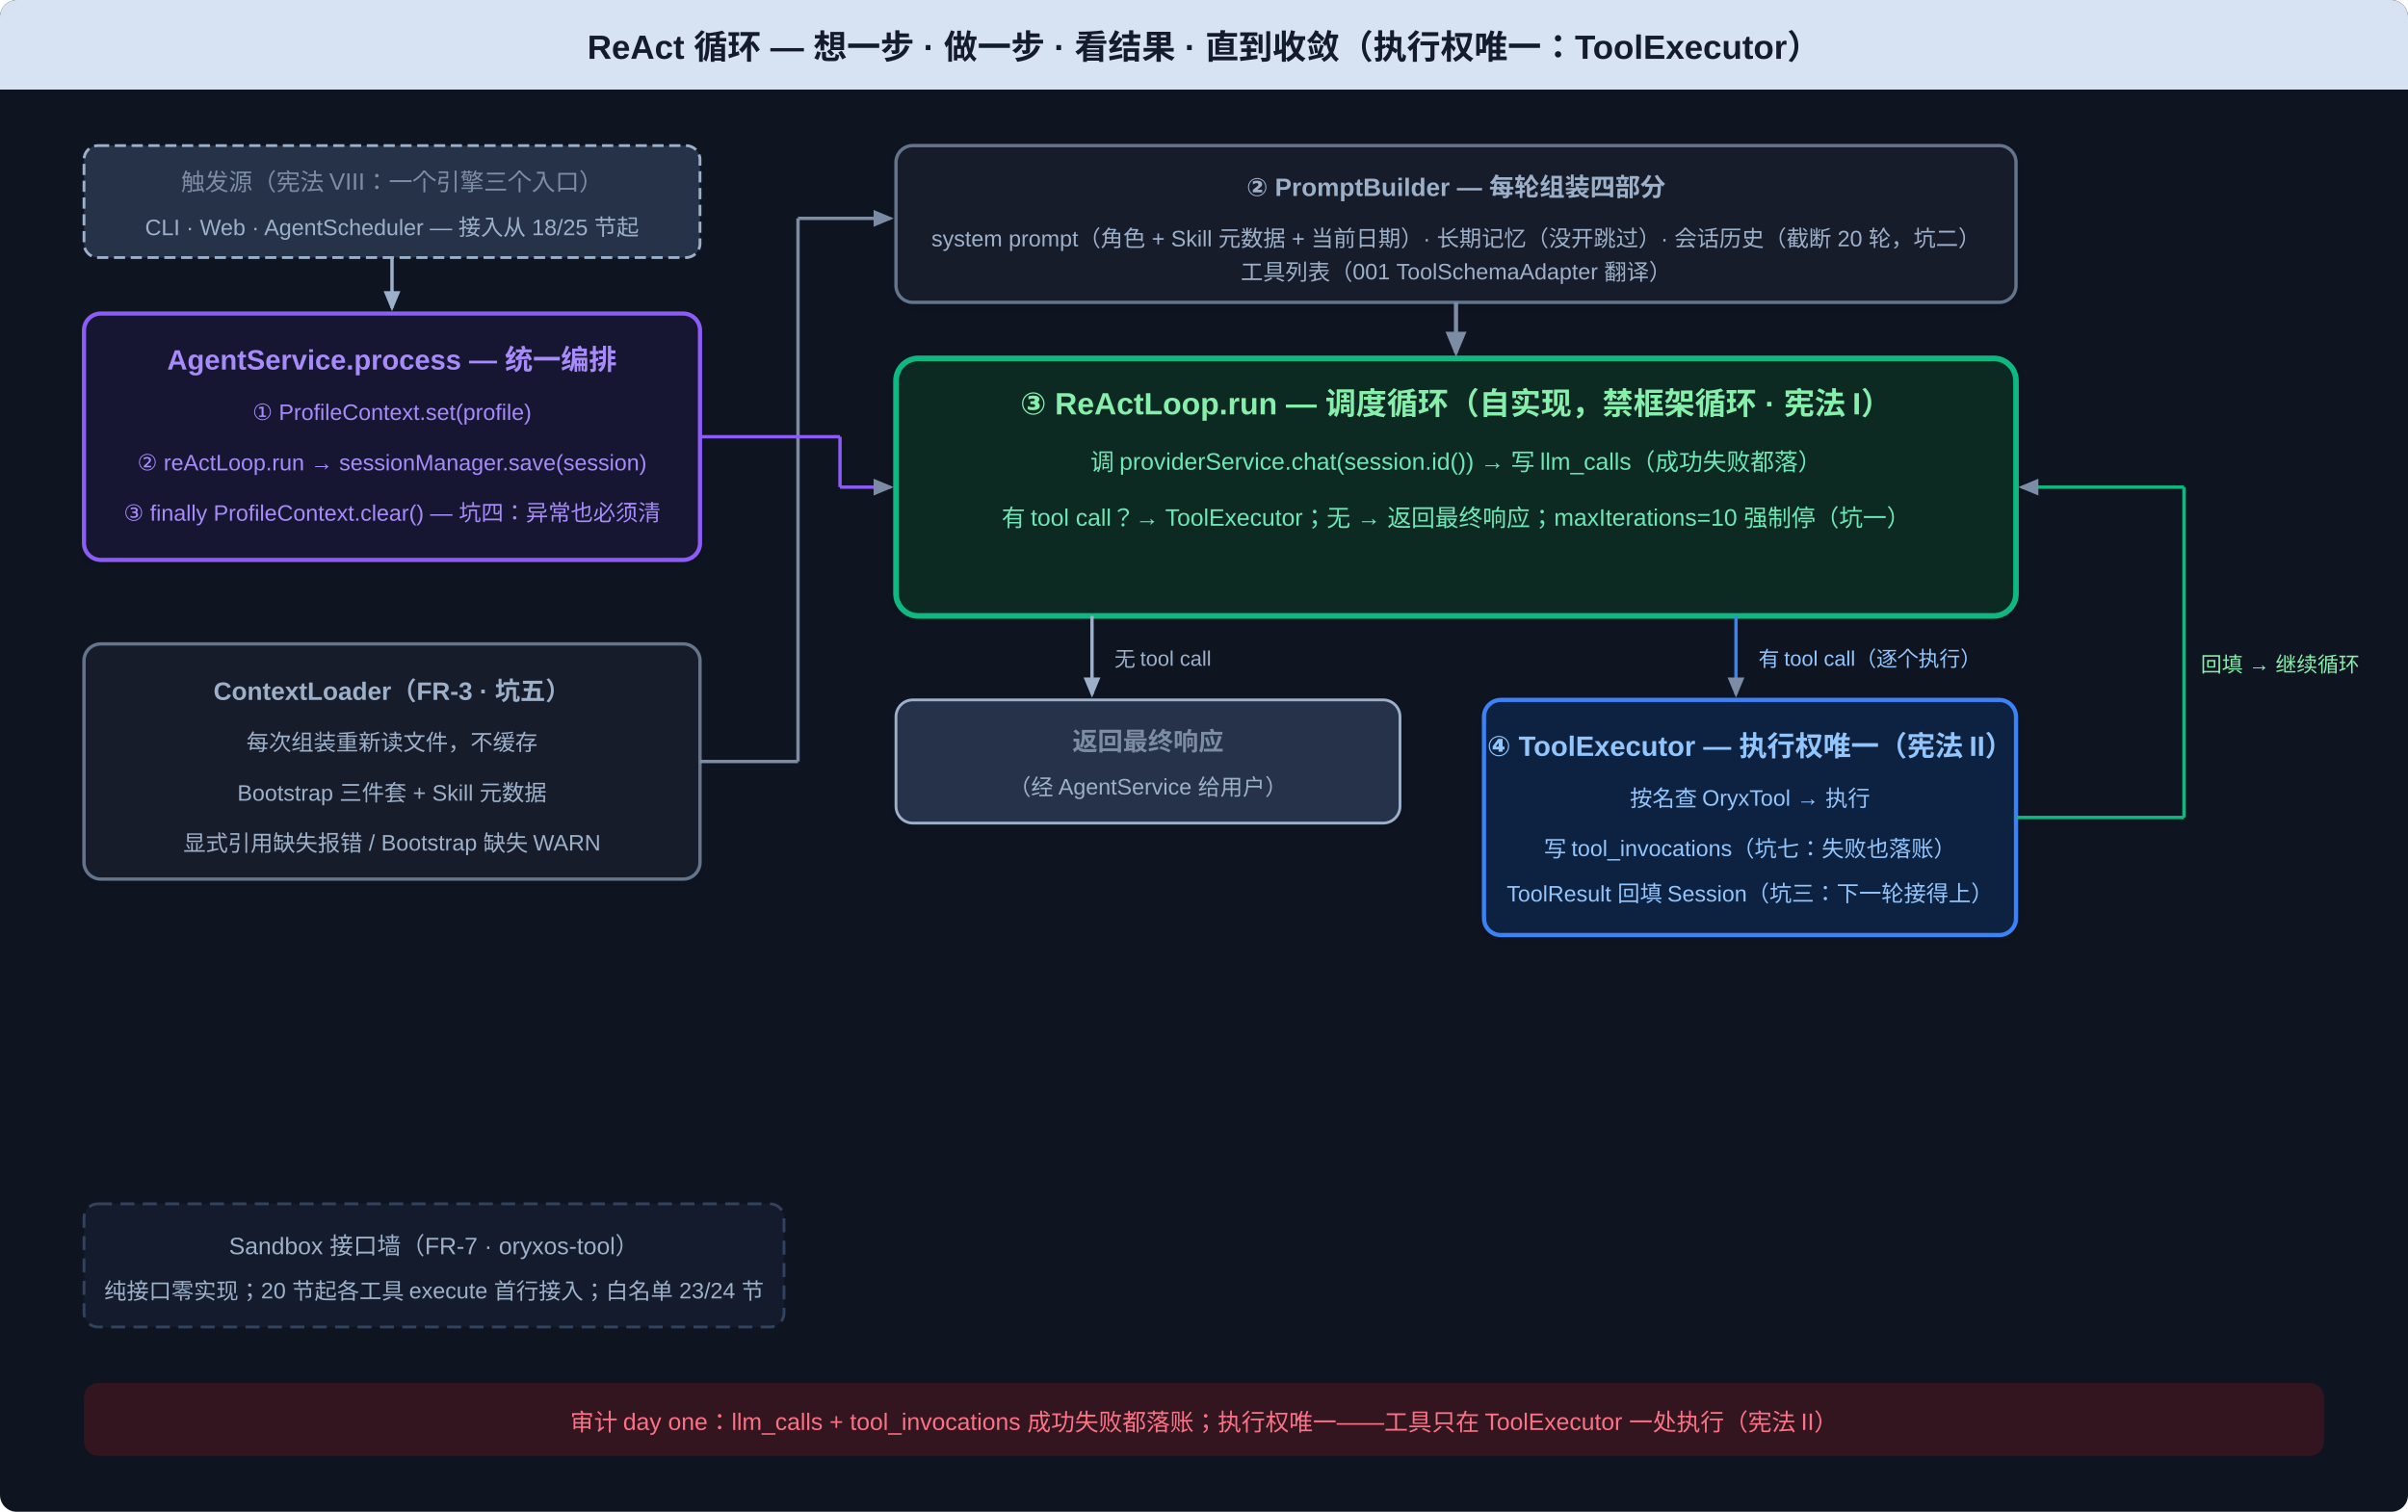
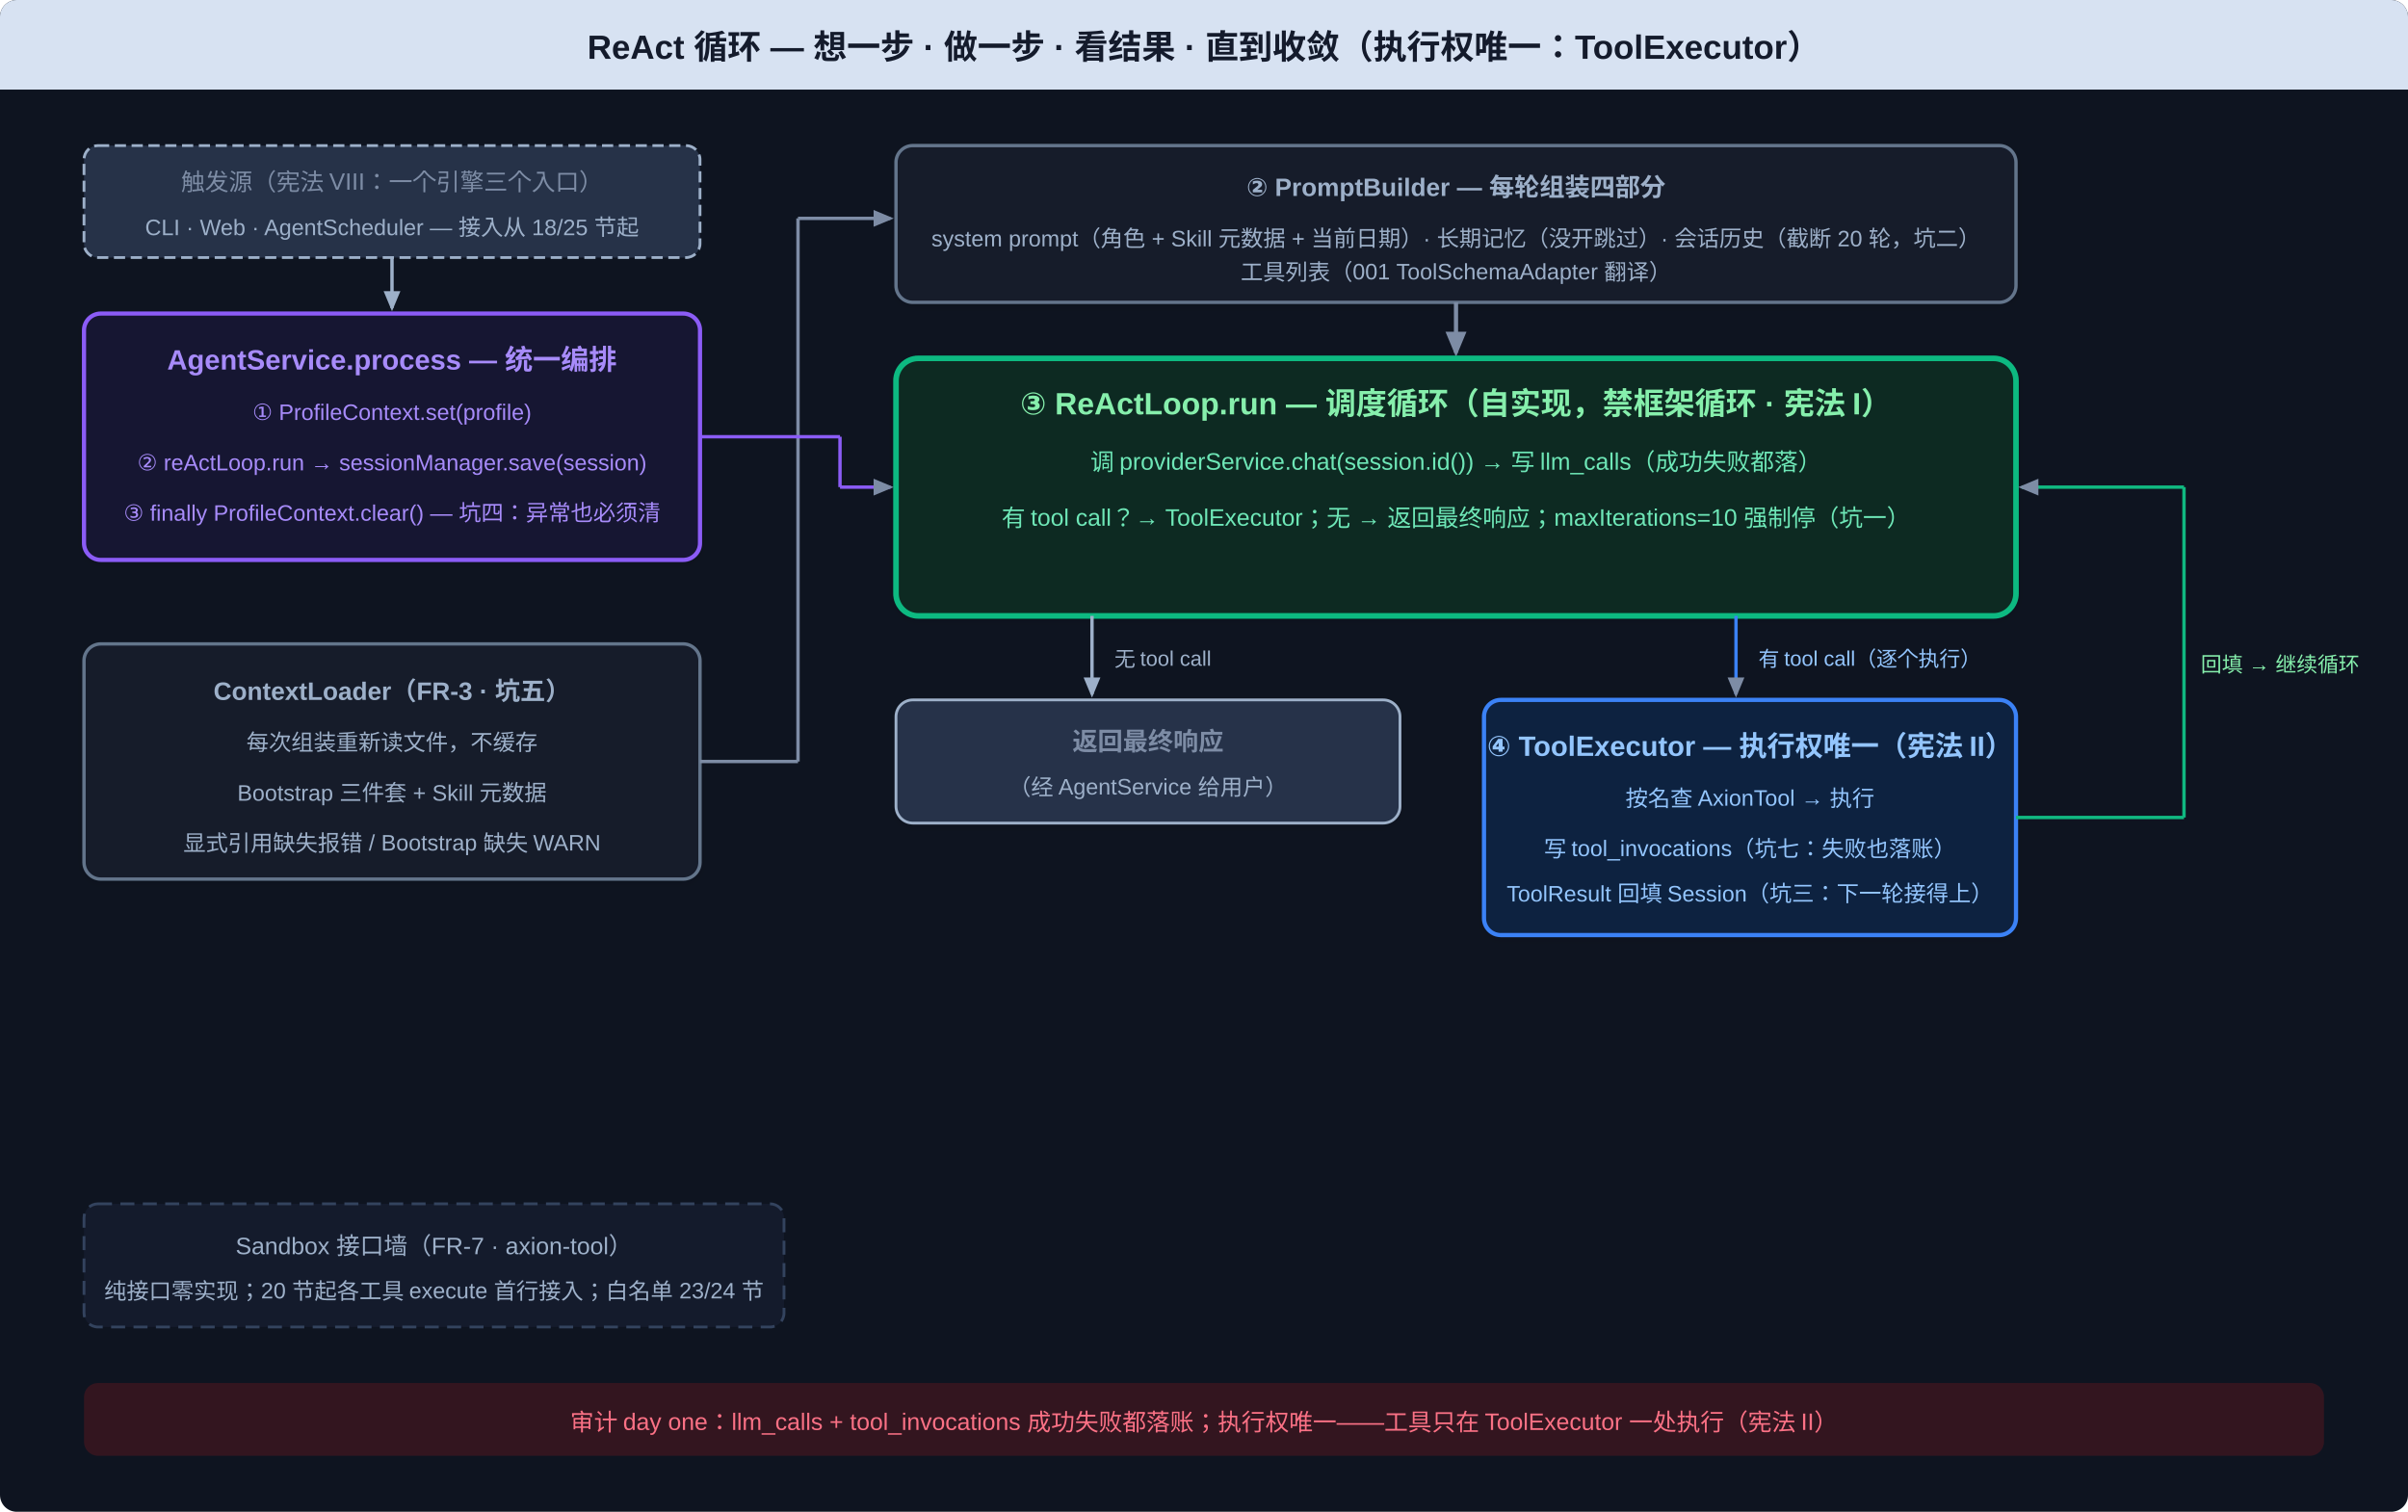
<svg xmlns="http://www.w3.org/2000/svg" viewBox="0 0 860 540" font-family="Arial, sans-serif">
  <defs>
    <marker id="a" markerWidth="6" markerHeight="5" refX="5" refY="2.5" orient="auto">
      <path d="M0,0 L6,2.5 L0,5 Z" fill="#7d8ca5" />
    </marker>
    <marker id="aGray" markerWidth="6" markerHeight="5" refX="5" refY="2.5" orient="auto">
      <path d="M0,0 L6,2.5 L0,5 Z" fill="#9db0c9" />
    </marker>
    <filter id="sh">
      <feDropShadow dx="0" dy="1" stdDeviation="1.5" flood-opacity="0.08" />
    </filter>
  </defs>
  <rect width="860" height="540" fill="#0e1420" rx="6" />
  <rect x="0" y="0" width="860" height="32" fill="#d7e2f2" rx="6" />
  <rect x="0" y="16" width="860" height="16" fill="#d7e2f2" />
  <text x="430" y="21" text-anchor="middle" fill="#141b2c" font-size="12" font-weight="bold">ReAct 循环 — 想一步 · 做一步 · 看结果 · 直到收敛（执行权唯一：ToolExecutor）</text>
  <rect x="30" y="52" width="220" height="40" rx="5" fill="#263248" stroke="#9db0c9" stroke-width="1" stroke-dasharray="4,2" />
  <text x="140" y="68" text-anchor="middle" font-size="8.5" fill="#7d8ca5">触发源（宪法 VIII：一个引擎三个入口）</text>
  <text x="140" y="84" text-anchor="middle" font-size="8" fill="#9db0c9">CLI · Web · AgentScheduler — 接入从 18/25 节起</text>
  <line x1="140" y1="92" x2="140" y2="110" stroke="#9db0c9" stroke-width="1.2" marker-end="url(#aGray)" />
  <rect x="30" y="112" width="220" height="88" rx="6" fill="#191233" stroke="#8b5cf6" stroke-width="1.5" filter="url(#sh)" />
  <text x="140" y="132" text-anchor="middle" font-size="10" font-weight="bold" fill="#a78bfa">AgentService.process — 统一编排</text>
  <text x="140" y="150" text-anchor="middle" font-size="8" fill="#a78bfa">① ProfileContext.set(profile)</text>
  <text x="140" y="168" text-anchor="middle" font-size="8" fill="#a78bfa">② reActLoop.run → sessionManager.save(session)</text>
  <text x="140" y="186" text-anchor="middle" font-size="8" fill="#a78bfa">③ finally ProfileContext.clear() — 坑四：异常也必须清</text>
  <rect x="30" y="230" width="220" height="84" rx="6" fill="#141b2c" stroke="#64748b" stroke-width="1.2" filter="url(#sh)" />
  <text x="140" y="250" text-anchor="middle" font-size="9" font-weight="bold" fill="#9db0c9">ContextLoader（FR-3 · 坑五）</text>
  <text x="140" y="268" text-anchor="middle" font-size="8" fill="#9db0c9">每次组装重新读文件，不缓存</text>
  <text x="140" y="286" text-anchor="middle" font-size="8" fill="#9db0c9">Bootstrap 三件套 + Skill 元数据</text>
  <text x="140" y="304" text-anchor="middle" font-size="8" fill="#9db0c9">显式引用缺失报错 / Bootstrap 缺失 WARN</text>
  <line x1="250" y1="272" x2="285" y2="272" stroke="#7d8ca5" stroke-width="1.2" />
  <line x1="285" y1="272" x2="285" y2="78" stroke="#7d8ca5" stroke-width="1.2" />
  <line x1="285" y1="78" x2="318" y2="78" stroke="#7d8ca5" stroke-width="1.2" marker-end="url(#a)" />
  <rect x="320" y="52" width="400" height="56" rx="6" fill="#141b2c" stroke="#64748b" stroke-width="1.2" filter="url(#sh)" />
  <text x="520" y="70" text-anchor="middle" font-size="9" font-weight="bold" fill="#9db0c9">② PromptBuilder — 每轮组装四部分</text>
  <text x="520" y="88" text-anchor="middle" font-size="8" fill="#9db0c9">system prompt（角色 + Skill 元数据 + 当前日期）· 长期记忆（没开跳过）· 会话历史（截断 20 轮，坑二）</text>
  <text x="520" y="100" text-anchor="middle" font-size="8" fill="#9db0c9">工具列表（001 ToolSchemaAdapter 翻译）</text>
  <line x1="520" y1="108" x2="520" y2="126" stroke="#7d8ca5" stroke-width="1.5" marker-end="url(#a)" />
  <line x1="250" y1="156" x2="300" y2="156" stroke="#8b5cf6" stroke-width="1.2" />
  <line x1="300" y1="156" x2="300" y2="174" stroke="#8b5cf6" stroke-width="1.2" />
  <line x1="300" y1="174" x2="318" y2="174" stroke="#8b5cf6" stroke-width="1.2" marker-end="url(#a)" />
  <rect x="320" y="128" width="400" height="92" rx="8" fill="#0d2b21" stroke="#10b981" stroke-width="2" filter="url(#sh)" />
  <text x="520" y="148" text-anchor="middle" font-size="11" font-weight="bold" fill="#86efac">③ ReActLoop.run — 调度循环（自实现，禁框架循环 · 宪法 I）</text>
  <text x="520" y="168" text-anchor="middle" font-size="8.5" fill="#6ee7b7">调 providerService.chat(session.id()) → 写 llm_calls（成功失败都落）</text>
  <text x="520" y="188" text-anchor="middle" font-size="8.5" fill="#6ee7b7">有 tool call？→ ToolExecutor；无 → 返回最终响应；maxIterations=10 强制停（坑一）</text>
  <line x1="390" y1="220" x2="390" y2="248" stroke="#9db0c9" stroke-width="1.2" marker-end="url(#aGray)" />
  <text x="398" y="238" font-size="7.5" fill="#9db0c9">无 tool call</text>
  <rect x="320" y="250" width="180" height="44" rx="6" fill="#263248" stroke="#9db0c9" stroke-width="1" filter="url(#sh)" />
  <text x="410" y="268" text-anchor="middle" font-size="9" font-weight="bold" fill="#7d8ca5">返回最终响应</text>
  <text x="410" y="284" text-anchor="middle" font-size="8" fill="#9db0c9">（经 AgentService 给用户）</text>
  <line x1="620" y1="220" x2="620" y2="248" stroke="#3b82f6" stroke-width="1.2" marker-end="url(#a)" />
  <text x="628" y="238" font-size="7.5" fill="#93c5fd">有 tool call（逐个执行）</text>
  <rect x="530" y="250" width="190" height="84" rx="6" fill="#10203f" stroke="#3b82f6" stroke-width="1.5" filter="url(#sh)" />
  <text x="625" y="270" text-anchor="middle" font-size="10" font-weight="bold" fill="#93c5fd">④ ToolExecutor — 执行权唯一（宪法 II）</text>
-   <text x="625" y="288" text-anchor="middle" font-size="8" fill="#93c5fd">按名查 OryxTool → 执行</text>
+   <text x="625" y="288" text-anchor="middle" font-size="8" fill="#93c5fd">按名查 AxionTool → 执行</text>
  <text x="625" y="306" text-anchor="middle" font-size="8" fill="#93c5fd">写 tool_invocations（坑七：失败也落账）</text>
  <text x="625" y="322" text-anchor="middle" font-size="8" fill="#93c5fd">ToolResult 回填 Session（坑三：下一轮接得上）</text>
  <line x1="720" y1="292" x2="780" y2="292" stroke="#10b981" stroke-width="1.2" />
  <line x1="780" y1="292" x2="780" y2="174" stroke="#10b981" stroke-width="1.2" />
  <line x1="780" y1="174" x2="722" y2="174" stroke="#10b981" stroke-width="1.2" marker-end="url(#a)" />
  <text x="786" y="240" font-size="7.5" fill="#86efac">回填 → 继续循环</text>
  <rect x="30" y="430" width="250" height="44" rx="5" fill="#141b2c" stroke="#33435e" stroke-width="1" stroke-dasharray="5,3" />
-   <text x="155" y="448" text-anchor="middle" font-size="8.5" fill="#9db0c9">Sandbox 接口墙（FR-7 · oryxos-tool）</text>
+   <text x="155" y="448" text-anchor="middle" font-size="8.5" fill="#9db0c9">Sandbox 接口墙（FR-7 · axion-tool）</text>
  <text x="155" y="464" text-anchor="middle" font-size="8" fill="#9db0c9">纯接口零实现；20 节起各工具 execute 首行接入；白名单 23/24 节</text>
  <rect x="30" y="494" width="800" height="26" rx="5" fill="#33151f" />
  <text x="430" y="511" text-anchor="middle" font-size="8.5" fill="#fb7185">审计 day one：llm_calls + tool_invocations 成功失败都落账；执行权唯一——工具只在 ToolExecutor 一处执行（宪法 II）</text>
</svg>
